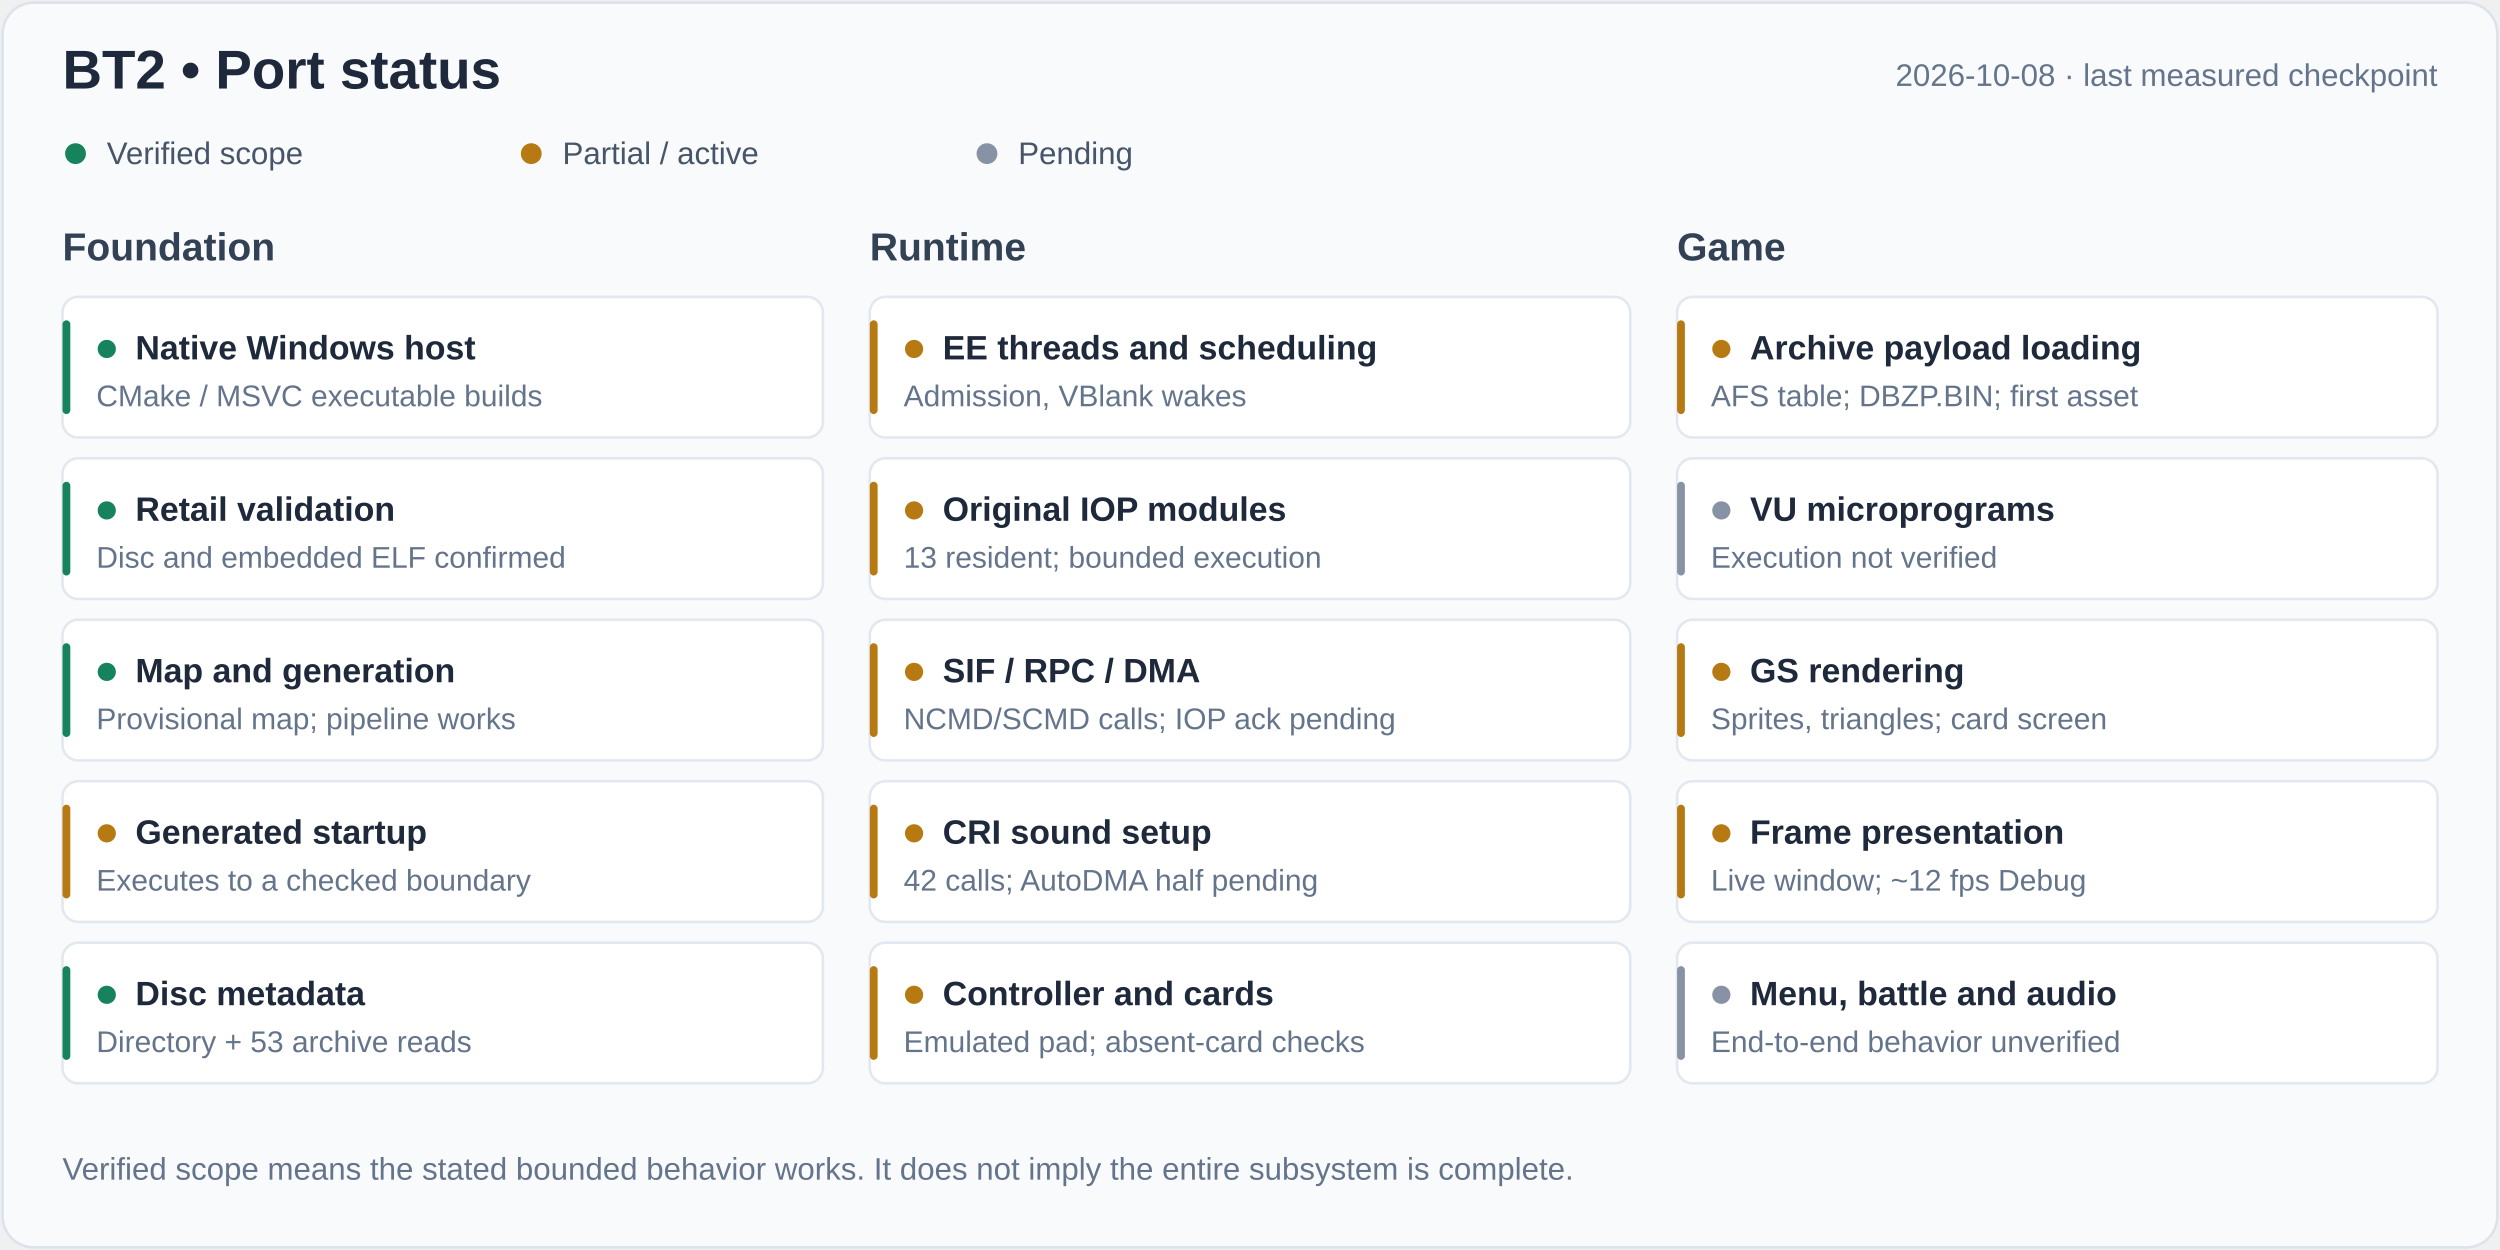
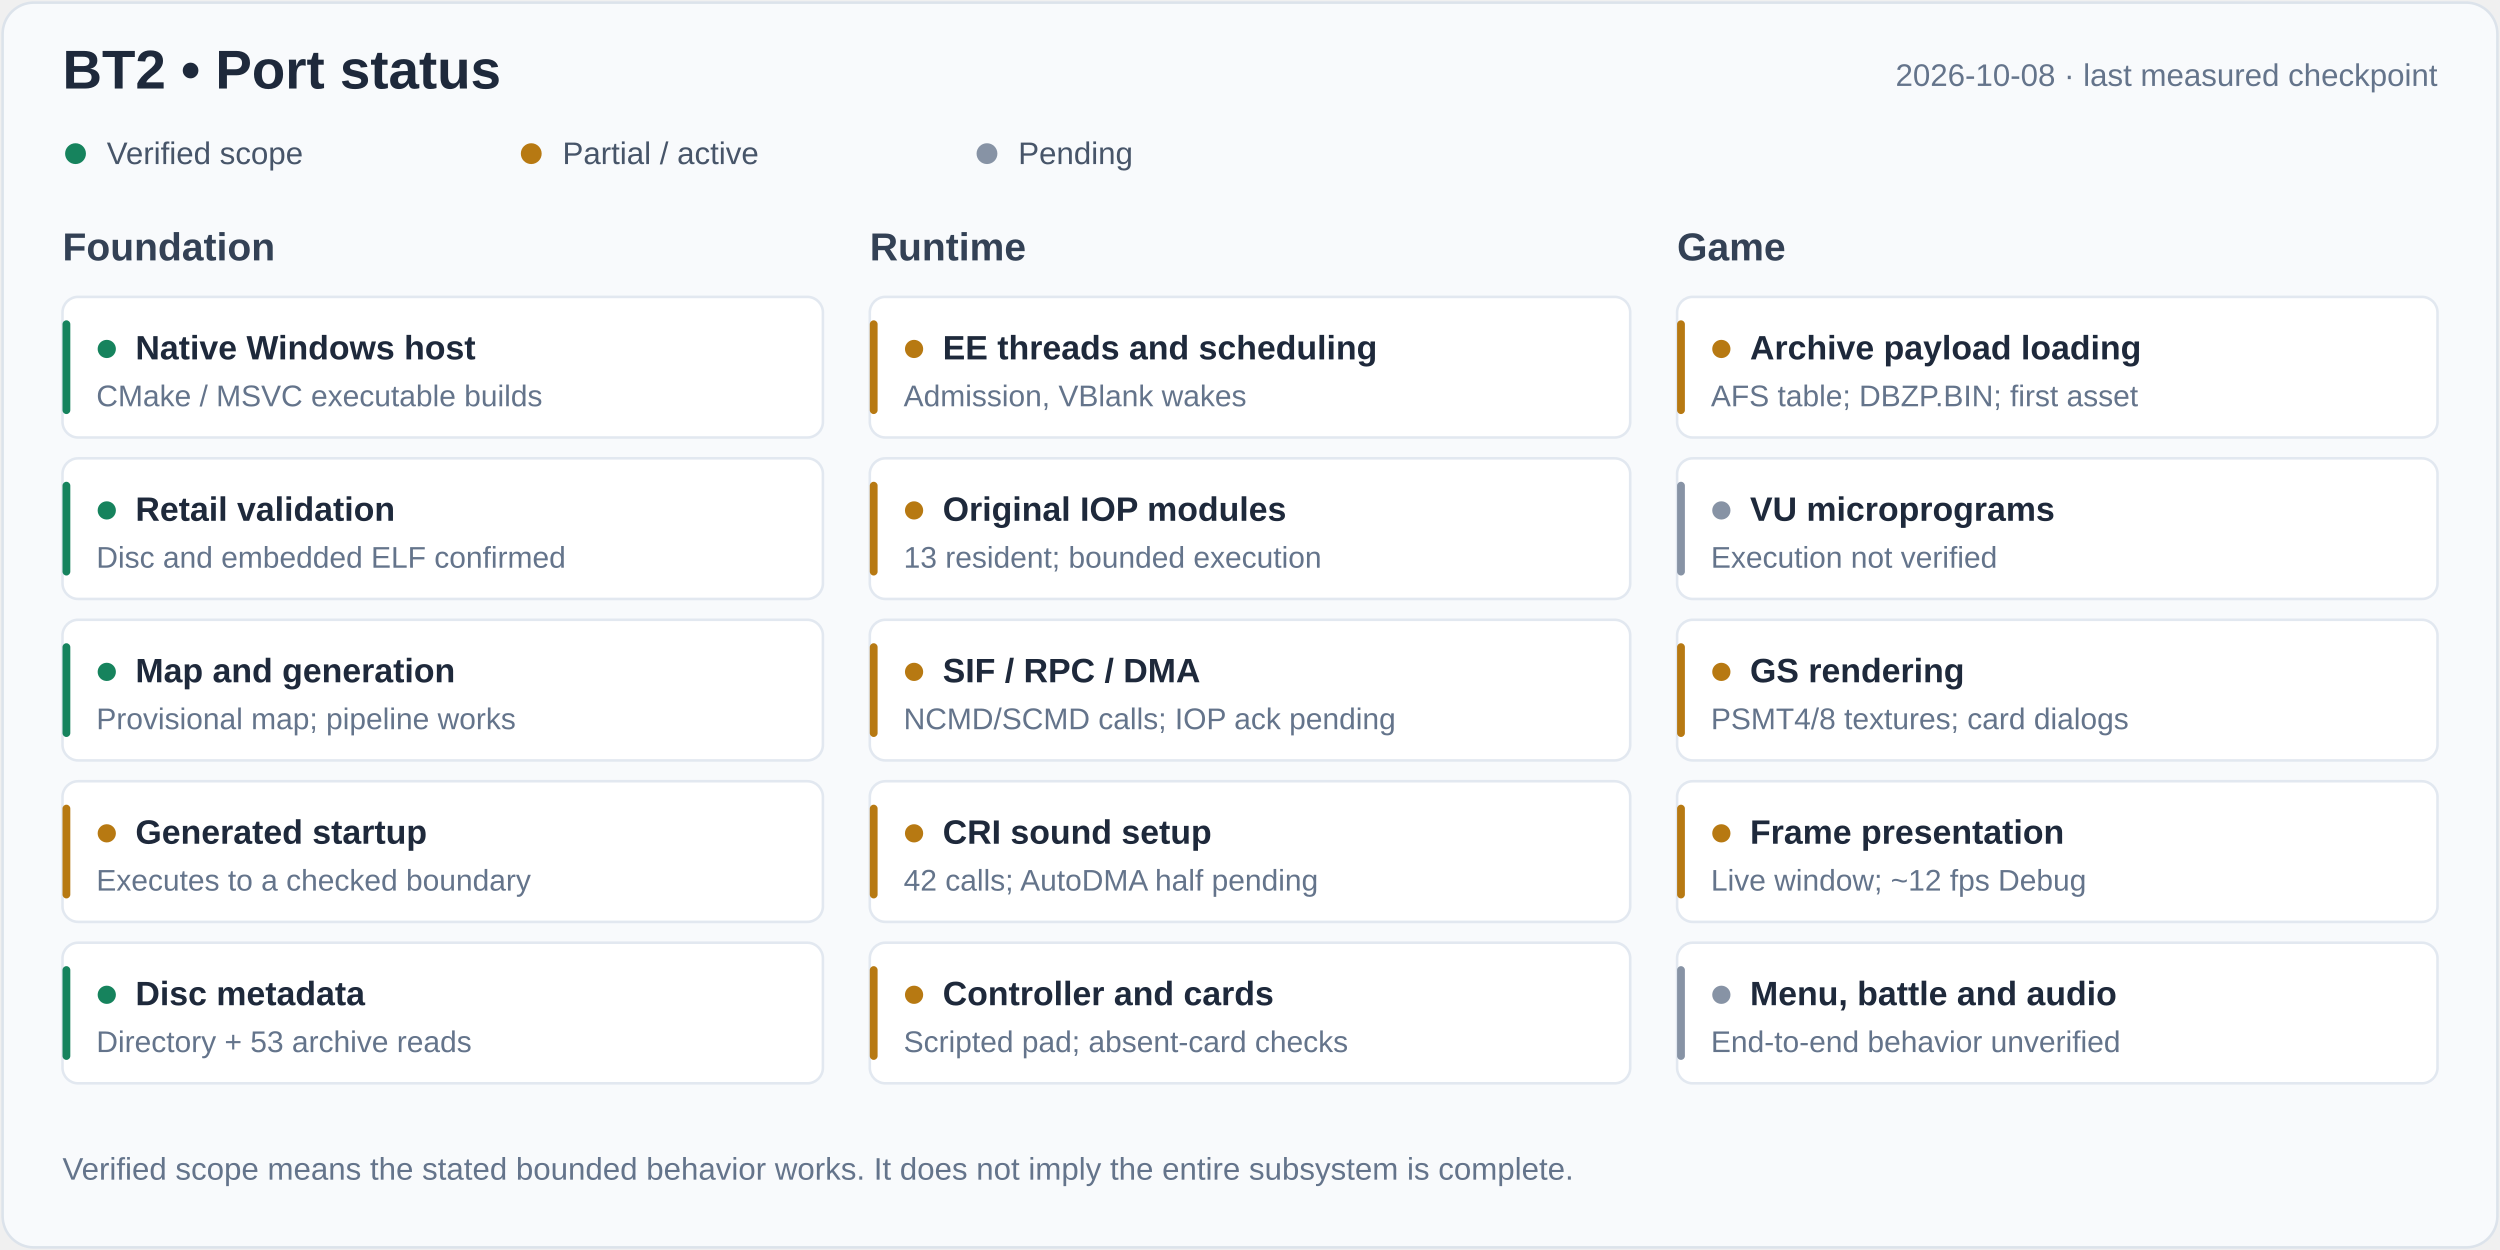
<svg xmlns="http://www.w3.org/2000/svg" width="960" height="480" viewBox="0 0 960 480" role="img" aria-labelledby="title desc">
  <rect x="1" y="1" width="958" height="478" rx="12" fill="#f8fafc" stroke="#dce3eb" />
  <g font-family="Segoe UI,Arial,sans-serif">
    <text x="24" y="34" font-size="21" font-weight="600" fill="#1e293b">BT2 • Port status</text>
    <text x="936" y="33" text-anchor="end" font-size="12" fill="#64748b">2026-10-08 · last measured checkpoint</text>
    <circle cx="29" cy="59" r="4" fill="#16835d" />
    <text x="41" y="63" font-size="12" fill="#475569">Verified scope</text>
    <circle cx="204" cy="59" r="4" fill="#b77912" />
    <text x="216" y="63" font-size="12" fill="#475569">Partial / active</text>
    <circle cx="379" cy="59" r="4" fill="#8793a5" />
    <text x="391" y="63" font-size="12" fill="#475569">Pending</text>
    <text x="24" y="100" font-size="15" font-weight="600" fill="#334155">Foundation</text>
    <g>
      <rect x="24" y="114" width="292" height="54" rx="6" fill="#fff" stroke="#e2e8f0" />
      <rect x="24" y="123" width="3" height="36" rx="1.5" fill="#16835d" />
      <circle cx="41" cy="134" r="3.5" fill="#16835d" />
      <text x="52" y="138" font-size="13" font-weight="600" fill="#1e293b">Native Windows host</text>
      <text x="37" y="156" font-size="11.5" fill="#64748b">CMake / MSVC executable builds</text>
    </g>
    <g>
      <rect x="24" y="176" width="292" height="54" rx="6" fill="#fff" stroke="#e2e8f0" />
      <rect x="24" y="185" width="3" height="36" rx="1.5" fill="#16835d" />
      <circle cx="41" cy="196" r="3.5" fill="#16835d" />
      <text x="52" y="200" font-size="13" font-weight="600" fill="#1e293b">Retail validation</text>
      <text x="37" y="218" font-size="11.5" fill="#64748b">Disc and embedded ELF confirmed</text>
    </g>
    <g>
      <rect x="24" y="238" width="292" height="54" rx="6" fill="#fff" stroke="#e2e8f0" />
      <rect x="24" y="247" width="3" height="36" rx="1.5" fill="#16835d" />
      <circle cx="41" cy="258" r="3.5" fill="#16835d" />
      <text x="52" y="262" font-size="13" font-weight="600" fill="#1e293b">Map and generation</text>
      <text x="37" y="280" font-size="11.5" fill="#64748b">Provisional map; pipeline works</text>
    </g>
    <g>
      <rect x="24" y="300" width="292" height="54" rx="6" fill="#fff" stroke="#e2e8f0" />
      <rect x="24" y="309" width="3" height="36" rx="1.5" fill="#b77912" />
      <circle cx="41" cy="320" r="3.5" fill="#b77912" />
      <text x="52" y="324" font-size="13" font-weight="600" fill="#1e293b">Generated startup</text>
      <text x="37" y="342" font-size="11.5" fill="#64748b">Executes to a checked boundary</text>
    </g>
    <g>
      <rect x="24" y="362" width="292" height="54" rx="6" fill="#fff" stroke="#e2e8f0" />
      <rect x="24" y="371" width="3" height="36" rx="1.5" fill="#16835d" />
      <circle cx="41" cy="382" r="3.5" fill="#16835d" />
      <text x="52" y="386" font-size="13" font-weight="600" fill="#1e293b">Disc metadata</text>
      <text x="37" y="404" font-size="11.5" fill="#64748b">Directory + 53 archive reads</text>
    </g>
    <text x="334" y="100" font-size="15" font-weight="600" fill="#334155">Runtime</text>
    <g>
      <rect x="334" y="114" width="292" height="54" rx="6" fill="#fff" stroke="#e2e8f0" />
      <rect x="334" y="123" width="3" height="36" rx="1.5" fill="#b77912" />
      <circle cx="351" cy="134" r="3.5" fill="#b77912" />
      <text x="362" y="138" font-size="13" font-weight="600" fill="#1e293b">EE threads and scheduling</text>
      <text x="347" y="156" font-size="11.5" fill="#64748b">Admission, VBlank wakes</text>
    </g>
    <g>
      <rect x="334" y="176" width="292" height="54" rx="6" fill="#fff" stroke="#e2e8f0" />
      <rect x="334" y="185" width="3" height="36" rx="1.5" fill="#b77912" />
      <circle cx="351" cy="196" r="3.5" fill="#b77912" />
      <text x="362" y="200" font-size="13" font-weight="600" fill="#1e293b">Original IOP modules</text>
      <text x="347" y="218" font-size="11.5" fill="#64748b">13 resident; bounded execution</text>
    </g>
    <g>
      <rect x="334" y="238" width="292" height="54" rx="6" fill="#fff" stroke="#e2e8f0" />
      <rect x="334" y="247" width="3" height="36" rx="1.5" fill="#b77912" />
      <circle cx="351" cy="258" r="3.5" fill="#b77912" />
      <text x="362" y="262" font-size="13" font-weight="600" fill="#1e293b">SIF / RPC / DMA</text>
      <text x="347" y="280" font-size="11.5" fill="#64748b">NCMD/SCMD calls; IOP ack pending</text>
    </g>
    <g>
      <rect x="334" y="300" width="292" height="54" rx="6" fill="#fff" stroke="#e2e8f0" />
      <rect x="334" y="309" width="3" height="36" rx="1.5" fill="#b77912" />
      <circle cx="351" cy="320" r="3.5" fill="#b77912" />
      <text x="362" y="324" font-size="13" font-weight="600" fill="#1e293b">CRI sound setup</text>
      <text x="347" y="342" font-size="11.5" fill="#64748b">42 calls; AutoDMA half pending</text>
    </g>
    <g>
      <rect x="334" y="362" width="292" height="54" rx="6" fill="#fff" stroke="#e2e8f0" />
      <rect x="334" y="371" width="3" height="36" rx="1.5" fill="#b77912" />
      <circle cx="351" cy="382" r="3.5" fill="#b77912" />
      <text x="362" y="386" font-size="13" font-weight="600" fill="#1e293b">Controller and cards</text>
-       <text x="347" y="404" font-size="11.5" fill="#64748b">Emulated pad; absent-card checks</text>
+       <text x="347" y="404" font-size="11.5" fill="#64748b">Scripted pad; absent-card checks</text>
    </g>
    <text x="644" y="100" font-size="15" font-weight="600" fill="#334155">Game</text>
    <g>
      <rect x="644" y="114" width="292" height="54" rx="6" fill="#fff" stroke="#e2e8f0" />
      <rect x="644" y="123" width="3" height="36" rx="1.5" fill="#b77912" />
      <circle cx="661" cy="134" r="3.5" fill="#b77912" />
      <text x="672" y="138" font-size="13" font-weight="600" fill="#1e293b">Archive payload loading</text>
      <text x="657" y="156" font-size="11.5" fill="#64748b">AFS table; DBZP.BIN; first asset</text>
    </g>
    <g>
      <rect x="644" y="176" width="292" height="54" rx="6" fill="#fff" stroke="#e2e8f0" />
      <rect x="644" y="185" width="3" height="36" rx="1.5" fill="#8793a5" />
      <circle cx="661" cy="196" r="3.5" fill="#8793a5" />
      <text x="672" y="200" font-size="13" font-weight="600" fill="#1e293b">VU microprograms</text>
      <text x="657" y="218" font-size="11.5" fill="#64748b">Execution not verified</text>
    </g>
    <g>
      <rect x="644" y="238" width="292" height="54" rx="6" fill="#fff" stroke="#e2e8f0" />
      <rect x="644" y="247" width="3" height="36" rx="1.5" fill="#b77912" />
      <circle cx="661" cy="258" r="3.5" fill="#b77912" />
      <text x="672" y="262" font-size="13" font-weight="600" fill="#1e293b">GS rendering</text>
-       <text x="657" y="280" font-size="11.5" fill="#64748b">Sprites, triangles; card screen</text>
+       <text x="657" y="280" font-size="11.5" fill="#64748b">PSMT4/8 textures; card dialogs</text>
    </g>
    <g>
      <rect x="644" y="300" width="292" height="54" rx="6" fill="#fff" stroke="#e2e8f0" />
      <rect x="644" y="309" width="3" height="36" rx="1.5" fill="#b77912" />
      <circle cx="661" cy="320" r="3.5" fill="#b77912" />
      <text x="672" y="324" font-size="13" font-weight="600" fill="#1e293b">Frame presentation</text>
      <text x="657" y="342" font-size="11.5" fill="#64748b">Live window; ~12 fps Debug</text>
    </g>
    <g>
      <rect x="644" y="362" width="292" height="54" rx="6" fill="#fff" stroke="#e2e8f0" />
      <rect x="644" y="371" width="3" height="36" rx="1.5" fill="#8793a5" />
      <circle cx="661" cy="382" r="3.5" fill="#8793a5" />
      <text x="672" y="386" font-size="13" font-weight="600" fill="#1e293b">Menu, battle and audio</text>
      <text x="657" y="404" font-size="11.5" fill="#64748b">End-to-end behavior unverified</text>
    </g>
    <text x="24" y="453" font-size="12" fill="#64748b">Verified scope means the stated bounded behavior works. It does not imply the entire subsystem is complete.</text>
  </g>
</svg>
